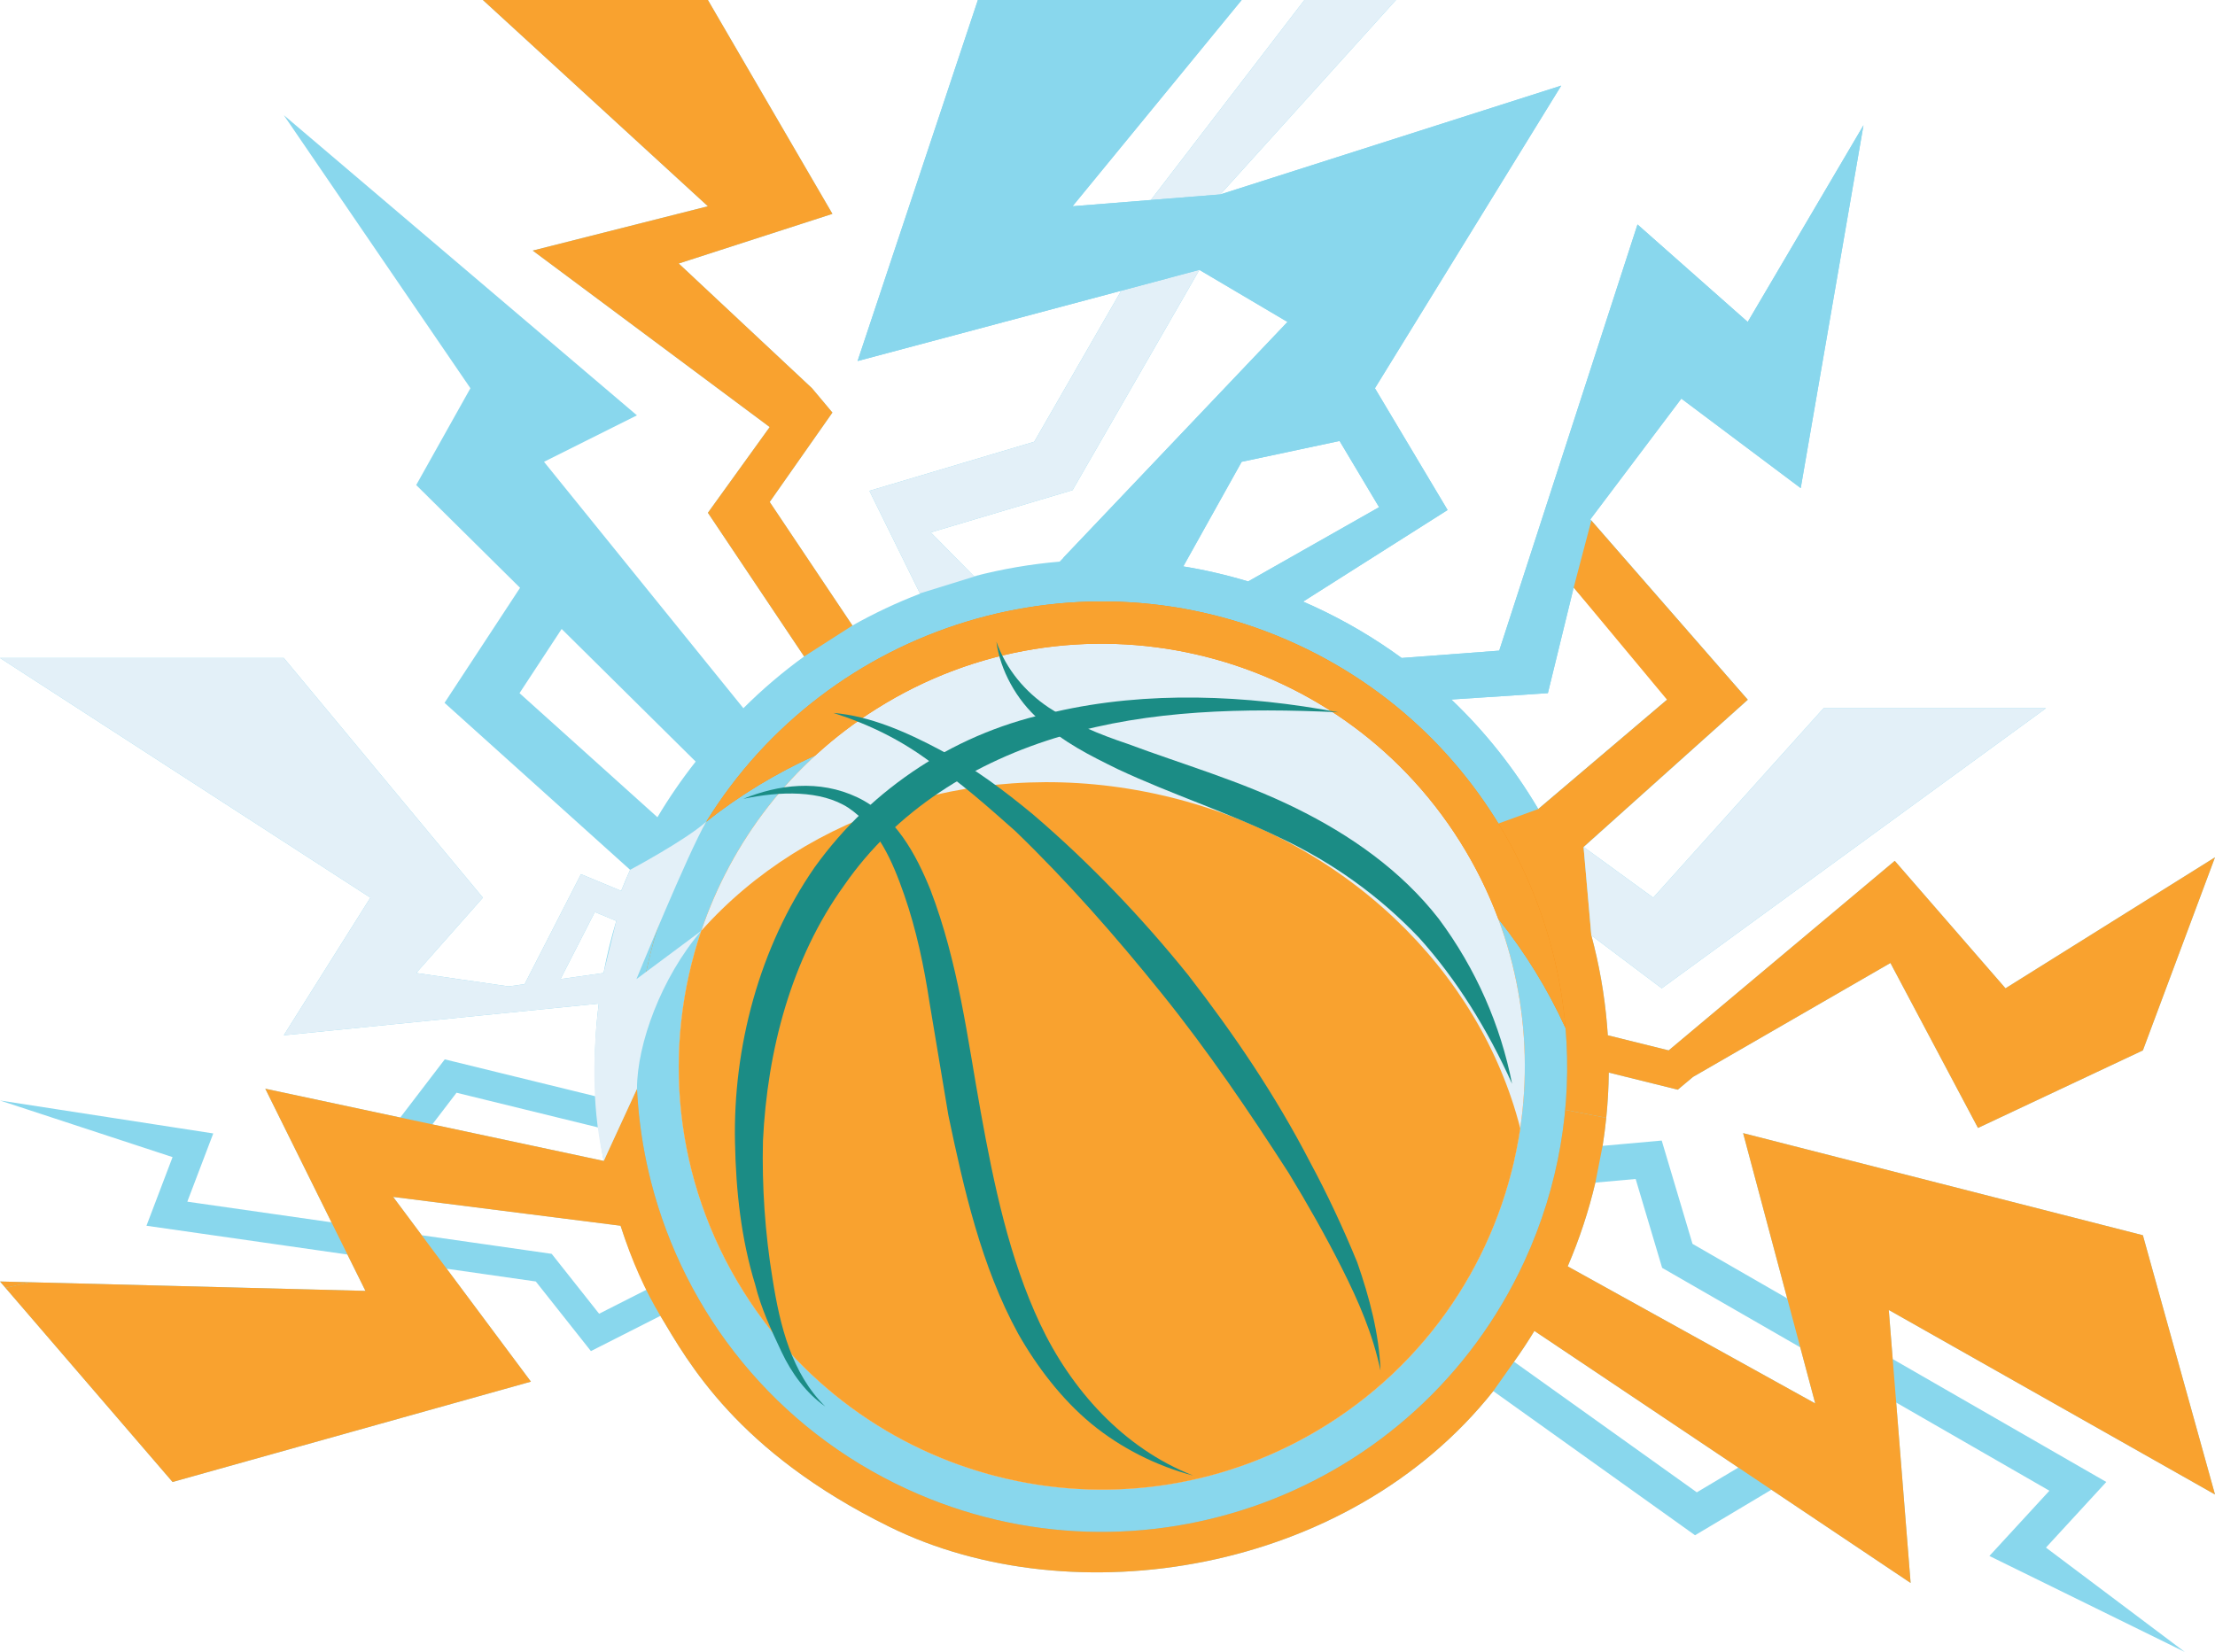
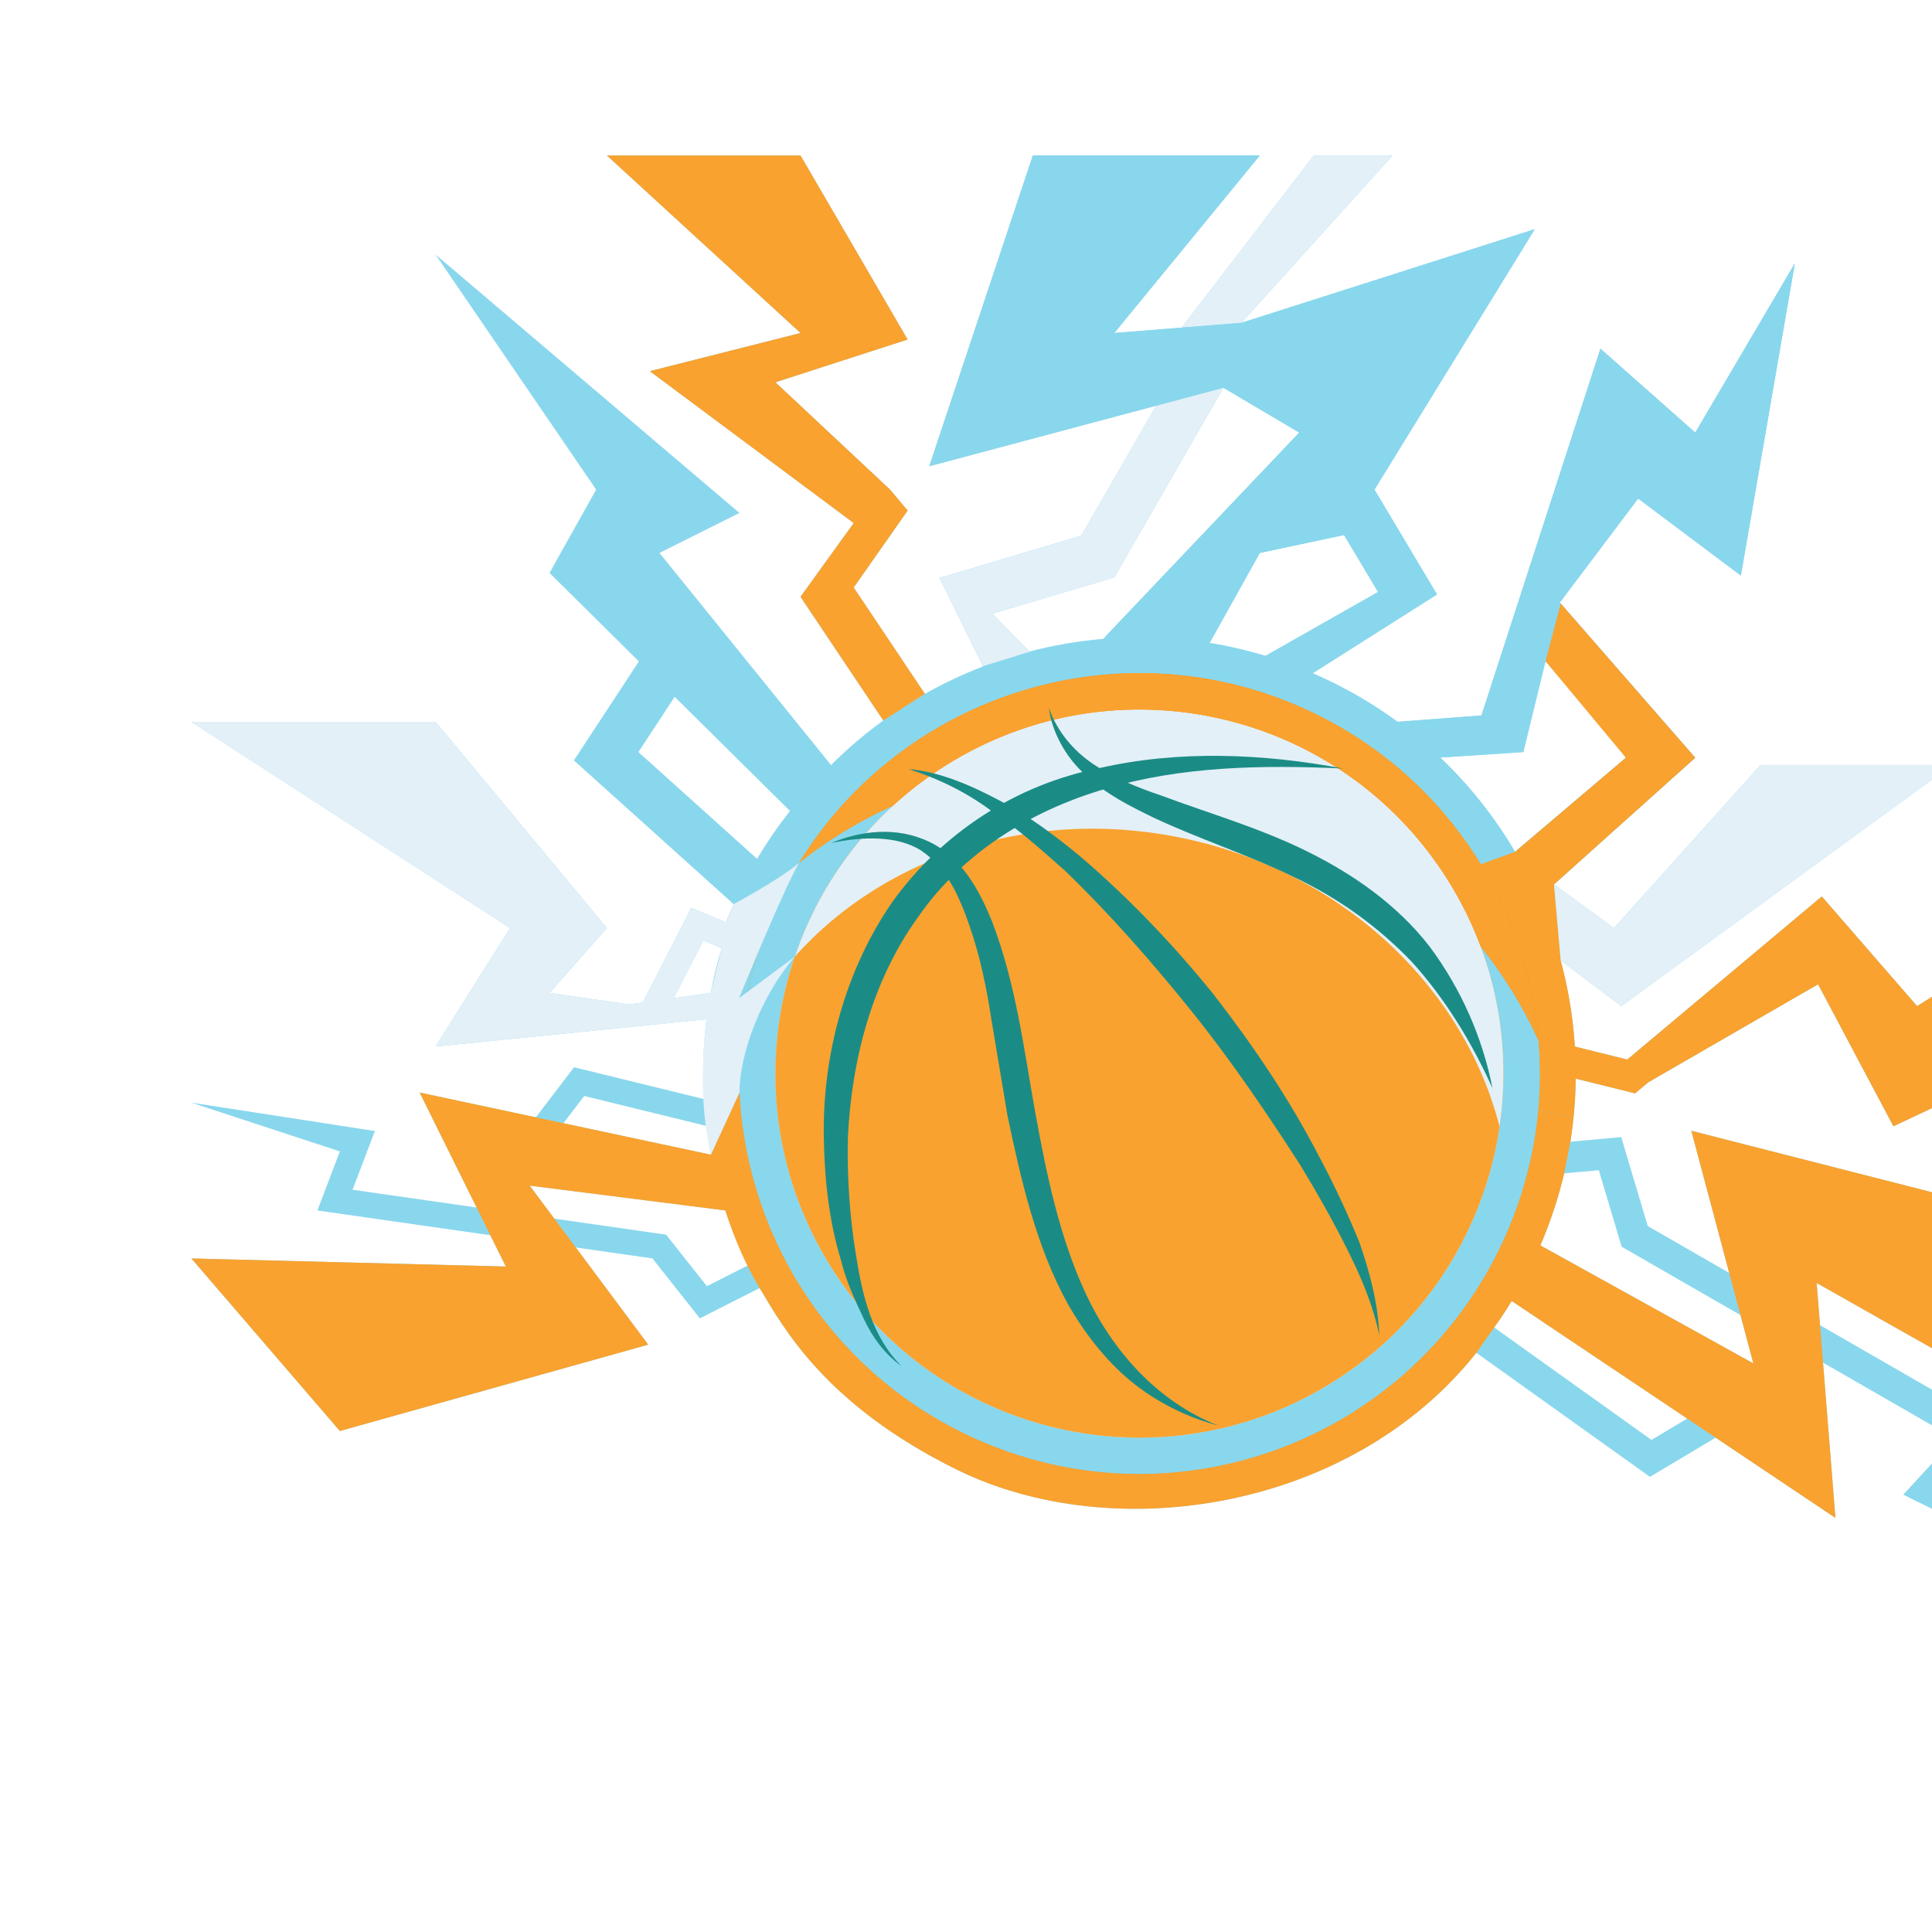
- <svg xmlns="http://www.w3.org/2000/svg" width="100%" height="100%" viewBox="12.999 -0.001 952.228 710.324" version="1.1" xml:space="preserve" style="fill-rule:evenodd;clip-rule:evenodd;stroke-linejoin:round;stroke-miterlimit:2;">
+ <svg xmlns="http://www.w3.org/2000/svg" width="100%" height="100%" viewBox="-82.612 -77.677 965.227 965.227" version="1.1" xml:space="preserve" style="fill-rule:evenodd;clip-rule:evenodd;stroke-linejoin:round;stroke-miterlimit:2;">
  <g transform="matrix(1.1559,-0.41585,-0.415779,-1.15571,232.927,660.88)">
    <g transform="matrix(1.01086,-0.363729,-0.363667,-1.01102,195.184,725.788)">
      <path d="M106.187,625.083L83.554,636.565L65.597,613.881L36.576,609.727L64.008,646.518L-52.73,679.21L-108.945,613.881L10.103,616.942L4.235,605.096L-61.234,595.722L-52.73,573.359L-108.945,554.909L-39.47,565.642L-47.926,587.878L-0.962,594.603L-22.525,551.069L21.452,560.455L35.944,541.503L85.117,553.555C84.521,543.549 84.834,533.434 86.103,523.331L-16.501,533.661L11.716,488.818L-108.945,410.718L-16.501,410.718L48.358,488.818L26.634,513.365L56.756,517.738L61.952,517.003L80.308,481.161L93.413,486.61C94.333,484.295 95.303,482.006 96.318,479.743L35.868,425.337L60.468,387.854L26.634,354.369L44.296,322.829L-16.501,233.836L98.546,331.662L68.268,346.8L133.219,427.093C139.396,420.92 146.019,415.289 153.009,410.229L121.66,363.407L141.793,335.478L64.596,277.977L121.66,263.532L48.358,196.326L121.66,196.326L162.222,266.007L112.162,282.188L155.579,322.829L162.222,330.754L141.793,359.883L168.747,400.14C175.833,396.144 183.197,392.678 190.773,389.768L174.276,356.261L227.972,340.263L256.292,291.057L170.419,313.959L209.605,196.326L295.538,196.326L240.447,263.532L265.967,261.489L315.982,196.326L345.805,196.326L288.571,259.681L399.644,224.221L338.951,322.829L362.623,362.507L315.559,392.349C316.732,392.857 317.902,393.379 319.069,393.917C329.335,398.644 338.882,404.292 347.659,410.718L379.441,408.326L424.487,269.466L460.391,301.226L498.101,237.143L477.656,355.372L438.769,326.208L409.119,365.56L460.391,424.322L406.913,472.276L429.611,488.818L485.099,427.093L557.548,427.093L432.376,518.351L409.451,501.105C412.006,510.598 413.722,520.331 414.554,530.188C414.652,531.344 414.737,532.502 414.811,533.661L434.643,538.582L508.288,476.826L544.367,518.351L612.612,475.67L589.121,538.582L535.404,563.851L506.88,510.102L442.572,547.224L437.604,551.388L415.129,545.812C415.044,553.752 414.382,561.73 413.121,569.689L432.376,567.962L442.404,601.621L473.249,619.374L458.893,565.544L589.121,598.815L612.612,683.281L506.342,623.162L507.623,639.159L577.206,679.21L557.548,700.591L602.762,734.582L539.125,703.318L558.672,682.059L508.756,653.328L513.46,712.116L468.11,681.731L443.238,696.57L377.504,649.6C330.236,709.198 240.447,723.173 180.9,693.868C131.097,669.358 115.144,640.029 106.187,625.083ZM86.039,563.72L39.776,552.38L31.896,562.687L87.736,574.604C87.051,571 86.485,567.37 86.039,563.72ZM93.2,595.691L19.126,586.322L28.44,598.815L70.774,604.876L86.223,624.391L101.697,616.541C98.395,609.789 95.557,602.821 93.2,595.691ZM91.817,496.397L84.834,493.494L73.642,515.349L87.668,513.365C88.74,507.685 90.12,502.022 91.817,496.397ZM297.649,385.781L340.307,361.585L327.434,340.009L295.538,346.8L276.525,380.881C283.598,382.036 290.654,383.664 297.649,385.781ZM236.245,379.326L310.461,301.226L310.459,301.226L281.761,284.263L240.447,356.043L194.252,369.806L208.364,384.111C217.476,381.732 226.803,380.124 236.245,379.326ZM391.877,459.46C391.976,459.618 392.074,459.777 392.173,459.936L434.959,423.602L403.695,387.772L395.293,422.18L363.844,424.253C374.861,434.744 384.254,446.617 391.877,459.46ZM384.266,640.029L443.816,682.581L457.341,674.511L390.897,629.992C388.796,633.439 386.584,636.785 384.266,640.029ZM401.751,608.953L482.381,653.617L482.381,653.616L477.508,635.339L432.512,609.441L423.885,580.484L410.763,581.66C408.594,590.857 405.601,599.986 401.751,608.953ZM74.018,401.268L60.293,422.18L105.22,462.61C108.983,456.285 113.148,450.23 117.68,444.48L74.018,401.268Z" style="fill:#89D7ED;" />
    </g>
    <g transform="matrix(0.765986,-0.275619,-0.275572,-0.766112,3.70143,570.507)">
      <path d="M15.368,553.791L13,551.04L25.834,551.37L15.368,553.791Z" style="fill:#F9A22F;" />
    </g>
    <g transform="matrix(0.765986,-0.275619,-0.275572,-0.766112,3.70143,570.507)">
      <path d="M170.106,555.079L127.046,468.148L272.557,499.207C272.502,498.922 286.843,468.148 286.843,468.148L446.624,430.79L703.525,480.659C703.118,484.681 702.597,488.702 701.96,492.72L698.849,508.519C695.986,520.656 692.037,532.703 686.956,544.536L793.362,603.479L793.362,603.478L762.365,487.251L934.226,531.158L965.226,642.625L824.983,563.288L834.377,680.679L672.632,572.302C669.86,576.85 666.94,581.266 663.881,585.547L654.958,598.178C592.579,676.829 474.086,695.271 395.503,656.597C329.78,624.252 308.726,585.547 296.905,565.823C290.458,555.125 284.671,542.445 279.781,527.075L182.013,514.671L205.042,545.557L241.243,594.11L87.186,637.254L15.368,553.791L25.834,551.37L170.106,555.079Z" style="fill:#F9A22F;" />
    </g>
    <g transform="matrix(0.765986,-0.275619,-0.275572,-0.766112,3.70143,570.507)">
      <path d="M474.086,210.776L413.124,228.939L431.747,247.817C432.572,247.602 433.399,247.391 434.226,247.185L408.471,255.157L386.762,211.064L457.623,189.951L494.997,125.015L528.608,116.049L474.086,210.776ZM507.765,85.994L573.768,0L613.125,0L537.595,83.608L507.765,85.994Z" style="fill:#E3F0F8;" />
    </g>
    <g transform="matrix(0.765986,-0.275619,-0.275572,-0.766112,3.70143,570.507)">
      <path d="M358.695,282.284L317.325,220.494L343.894,183.636L242.019,107.753L317.325,88.691L220.59,0L317.325,0L370.854,91.957L304.791,113.311L362.087,166.944L370.854,177.402L343.894,215.843L379.465,268.97L358.695,282.284Z" style="fill:#F9A22F;" />
    </g>
    <g transform="matrix(0.765986,-0.275619,-0.275572,-0.766112,3.70143,570.507)">
      <path d="M494.997,125.015L381.672,155.238L433.385,0L546.789,0L474.086,88.691L507.765,85.994L537.595,83.608L684.176,36.812L604.08,166.944L635.32,219.306L573.21,258.688C574.758,259.358 576.302,260.048 577.843,260.757C591.39,266.995 603.989,274.449 615.572,282.93L657.514,279.773L716.961,96.522L764.343,138.435L814.108,53.866L787.127,209.89L735.808,171.403L696.68,223.335L764.343,300.882L693.769,364.166L587.749,421.358L470.172,239.784L566.483,138.435L566.48,138.435L528.608,116.049L494.997,125.015ZM549.575,250.021L605.87,218.089L588.881,189.616L546.789,198.578L521.697,243.554C531.032,245.078 540.343,247.227 549.575,250.021ZM673.925,347.253L674.316,347.881L730.78,299.932L689.522,252.648L678.434,298.056L636.932,300.792C651.47,314.637 663.866,330.305 673.925,347.253Z" style="fill:#89D7ED;" />
    </g>
    <g transform="matrix(0.765986,-0.275619,-0.275572,-0.766112,3.70143,570.507)">
      <path d="M693.769,364.166L697.117,402.211C700.49,414.739 702.754,427.584 703.853,440.592C703.981,442.117 704.094,443.645 704.191,445.175L730.363,451.67L827.552,370.171L875.164,424.971L965.226,368.646L934.226,451.67L863.336,485.017L825.694,414.085L740.827,463.074L734.271,468.569L704.611,461.21C704.542,467.68 704.182,474.169 703.525,480.659L446.624,430.79L674.316,347.881L729.661,300.882L689.522,252.648L697.117,223.837L764.343,300.882L693.769,364.166Z" style="fill:#F9A22F;" />
    </g>
    <g transform="matrix(0.765986,-0.275619,-0.275572,-0.766112,3.70143,570.507)">
      <path d="M693.769,364.166L723.723,385.996L796.949,304.539L892.559,304.539L727.371,424.971L697.117,402.211L693.769,364.166Z" style="fill:#E3F0F8;" />
    </g>
    <g transform="matrix(1,-5.55112e-17,-5.55112e-17,1,0.000465665,9.20243e-05)">
      <g transform="matrix(0.636892,0.647754,-0.647754,0.636892,252.662,-219.254)">
        <path d="M325.035,80.769C298.996,66 268.897,57.566 236.816,57.566C137.822,57.566 57.562,137.821 57.562,236.82C57.562,292.934 83.352,343.002 123.714,375.869C154.567,400.993 193.923,416.074 236.816,416.074C244.275,416.074 251.627,415.619 258.846,414.734C347.455,403.875 416.07,328.363 416.07,236.82C416.07,192.352 399.844,151.697 373.035,120.367C359.499,104.545 343.262,91.105 325.035,80.769Z" style="fill:#FA8A0B;" />
      </g>
      <g transform="matrix(0.887376,0.194374,-0.194374,0.887376,85.9739,-171.206)">
        <path d="M360.671,130.945C378.229,151.464 390.795,176.382 396.449,203.827C398.334,187.206 398.179,170.575 395.981,154.351C382.246,127.752 361.649,104.239 334.784,86.706C251.882,32.602 140.808,55.947 86.702,138.852C56.034,185.844 50.267,241.868 66.105,291.451C78.212,329.353 102.928,363.492 138.848,386.934C145.095,391.011 151.501,394.648 158.03,397.852C174.217,399.624 190.766,399.381 207.265,397.127C179.819,392.095 154.781,380.181 133.989,363.251C97.289,333.365 73.834,287.843 73.834,236.82C73.834,146.808 146.808,73.838 236.816,73.838C286.403,73.838 330.781,96.006 360.671,130.945Z" style="fill:#89D7ED;fill-rule:nonzero;" />
      </g>
      <g transform="matrix(0.887376,0.194374,-0.194374,0.887376,85.9739,-171.206)">
        <path d="M360.671,130.945C330.781,96.006 286.403,73.838 236.816,73.838C146.808,73.838 73.834,146.808 73.834,236.82C73.834,287.843 97.289,333.365 133.989,363.251C162.04,386.092 197.82,399.802 236.816,399.802C326.831,399.802 399.798,326.835 399.798,236.82C399.798,196.391 385.045,159.429 360.671,130.945Z" style="fill:#E3F0F8;fill-rule:nonzero;" />
      </g>
      <g transform="matrix(0.765986,-0.275619,-0.275572,-0.766112,3.70096,570.507)">
        <path d="M686.024,442.098C678.47,425.466 668.744,409.662 657.096,395.079C652.846,383.711 647.386,372.602 640.674,361.922C587.239,276.883 474.977,251.267 389.922,304.705C380.386,310.696 371.599,317.426 363.587,324.775C346.659,332.44 330.877,342.035 316.634,353.319C369.007,268.584 477.576,234.286 570.359,277.009C615.43,297.762 649.06,333.18 668.298,374.971C678.015,396.073 684.056,418.801 686.024,442.098Z" style="fill:#F9A22F;" />
      </g>
      <g transform="matrix(0.765986,-0.275619,-0.275572,-0.766112,3.70096,570.507)">
        <path d="M286.843,468.148L272.557,499.207C267.936,478.993 267.331,456.371 270.401,431.543L134.997,445.175L172.234,385.996L13,282.93L134.997,282.93L220.59,385.996L191.921,418.39L231.672,424.161L238.529,423.192L262.753,375.891L280.048,383.082L277.942,395.999L268.727,392.167L253.957,421.009L272.466,418.39C274.174,411.407 277.942,395.999 277.942,395.999L280.048,383.082L283.882,374.02C283.882,374.02 307.593,361.379 316.634,353.319C308.904,366.429 286.61,421.009 286.61,421.009L314.458,400.279C297.37,420.248 286.843,448.903 286.843,468.148Z" style="fill:#E3F0F8;" />
      </g>
      <g transform="matrix(0.887376,0.194374,-0.194374,0.887376,85.9739,-171.206)">
        <path d="M311.944,313.197C363.116,262.021 379.862,190.588 360.671,130.945C330.781,96.006 286.403,73.838 236.816,73.838C146.808,73.838 73.834,146.808 73.834,236.82C73.834,287.843 97.289,333.365 133.989,363.251C192.738,380.3 261.995,363.15 311.944,313.197Z" style="fill:#F9A22F;fill-rule:nonzero;" />
      </g>
      <g transform="matrix(-0.56077,0.217239,0.217239,0.56077,338.793,-125.397)">
        <g transform="matrix(12.5,0,0,12.5,0,0)">
          <path d="M7.8,8C8.2,9.7 8.9,11.2 9.7,12.7C10.5,14.2 11.4,15.7 12.3,17.1C14.2,19.9 16.2,22.7 18.4,25.3C20.6,27.9 22.9,30.4 25.4,32.7C26.7,33.8 28,34.9 29.4,35.8C30.8,36.8 32.3,37.5 34,38C32.3,37.9 30.6,37.2 29,36.4C27.4,35.6 26,34.6 24.6,33.5C21.9,31.3 19.4,28.8 17.2,26.2C15,23.5 13,20.7 11.3,17.6C10.5,16.2 9.7,14.6 9,13C8.4,11.4 7.9,9.7 7.8,8" style="fill:#1B8C85;fill-rule:nonzero;" />
        </g>
        <g transform="matrix(12.5,0,0,12.5,0,0)">
          <path d="M2,21.5C3.2,24 4.7,26.3 6.5,28.2C8.4,30.1 10.6,31.6 13.1,32.7C15.5,33.8 18.2,34.6 20.7,35.7C22,36.3 23.3,36.9 24.4,37.9C25.5,38.8 26.3,40.2 26.5,41.5C26,40.2 25.1,39.2 24,38.5C22.9,37.8 21.6,37.3 20.3,36.9C17.7,36 15,35.3 12.4,34.1C9.8,32.9 7.4,31.3 5.6,29.1C3.8,26.8 2.6,24.2 2,21.5" style="fill:#1B8C85;fill-rule:nonzero;" />
        </g>
        <g transform="matrix(12.5,0,0,12.5,0,0)">
          <path d="M38.1,33.9C36.5,34.6 34.6,34.9 32.8,34.1C31,33.3 30,31.5 29.3,29.9C27.9,26.5 27.4,23 26.7,19.6C26,16.2 25.2,12.8 23.7,9.8C22.2,6.8 19.7,4.1 16.4,2.9C18.1,3.3 19.8,4.1 21.2,5.2C22.6,6.3 23.8,7.8 24.7,9.3C26.5,12.4 27.4,16 28.2,19.4L29.2,24.6C29.5,26.3 29.9,28 30.5,29.6C31.1,31.2 31.8,32.7 33.2,33.6C34.5,34.4 36.4,34.3 38.1,33.9" style="fill:#1B8C85;fill-rule:nonzero;" />
        </g>
        <g transform="matrix(12.5,0,0,12.5,0,0)">
          <path d="M33.6,5.7C34.5,6.3 35.2,7.2 35.7,8.2C36.2,9.2 36.7,10.2 37,11.3C37.7,13.4 38,15.6 38.1,17.9C38.3,22.3 37.2,27 34.7,30.8C33.4,32.7 31.8,34.3 29.9,35.6C28,36.9 25.9,37.8 23.7,38.3C19.4,39.4 14.8,39.3 10.5,38.6C14.9,38.7 19.3,38.5 23.3,37.2C27.4,35.9 31,33.5 33.3,30C35.7,26.5 36.7,22.2 36.8,18C36.8,15.9 36.6,13.7 36.2,11.6C35.8,9.4 35.2,7.2 33.6,5.7" style="fill:#1B8C85;fill-rule:nonzero;" />
        </g>
      </g>
    </g>
  </g>
</svg>
